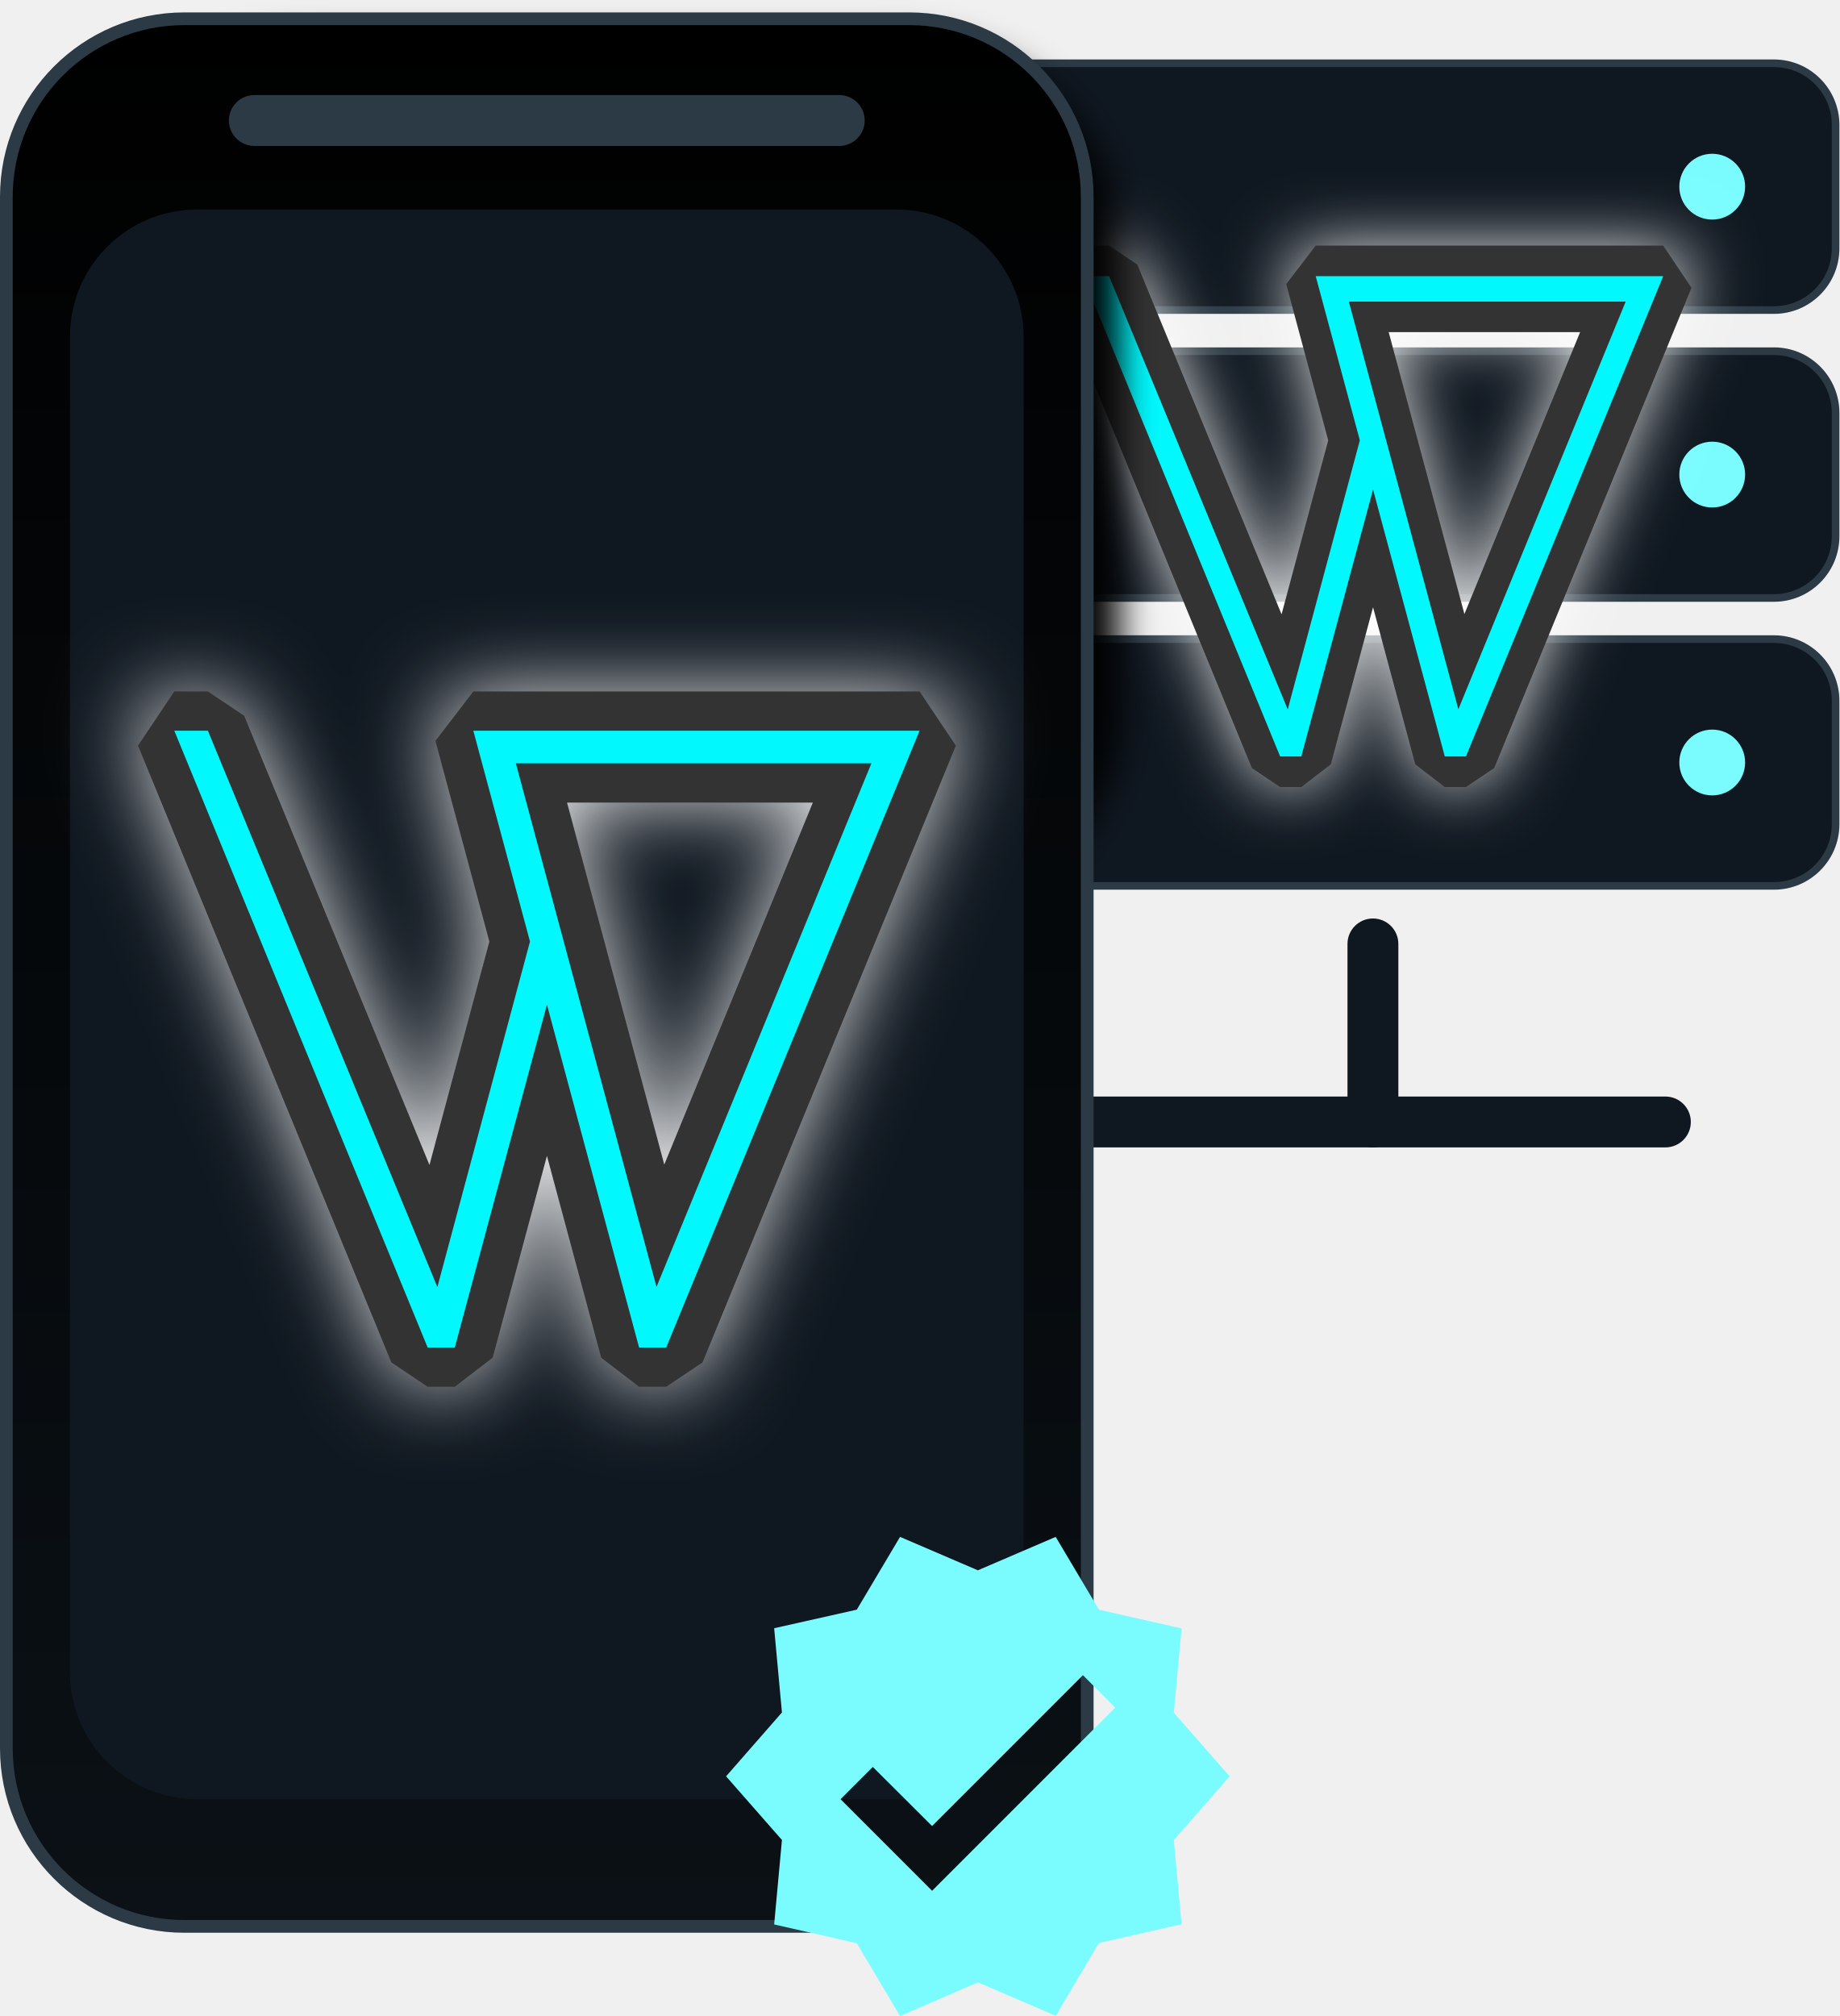
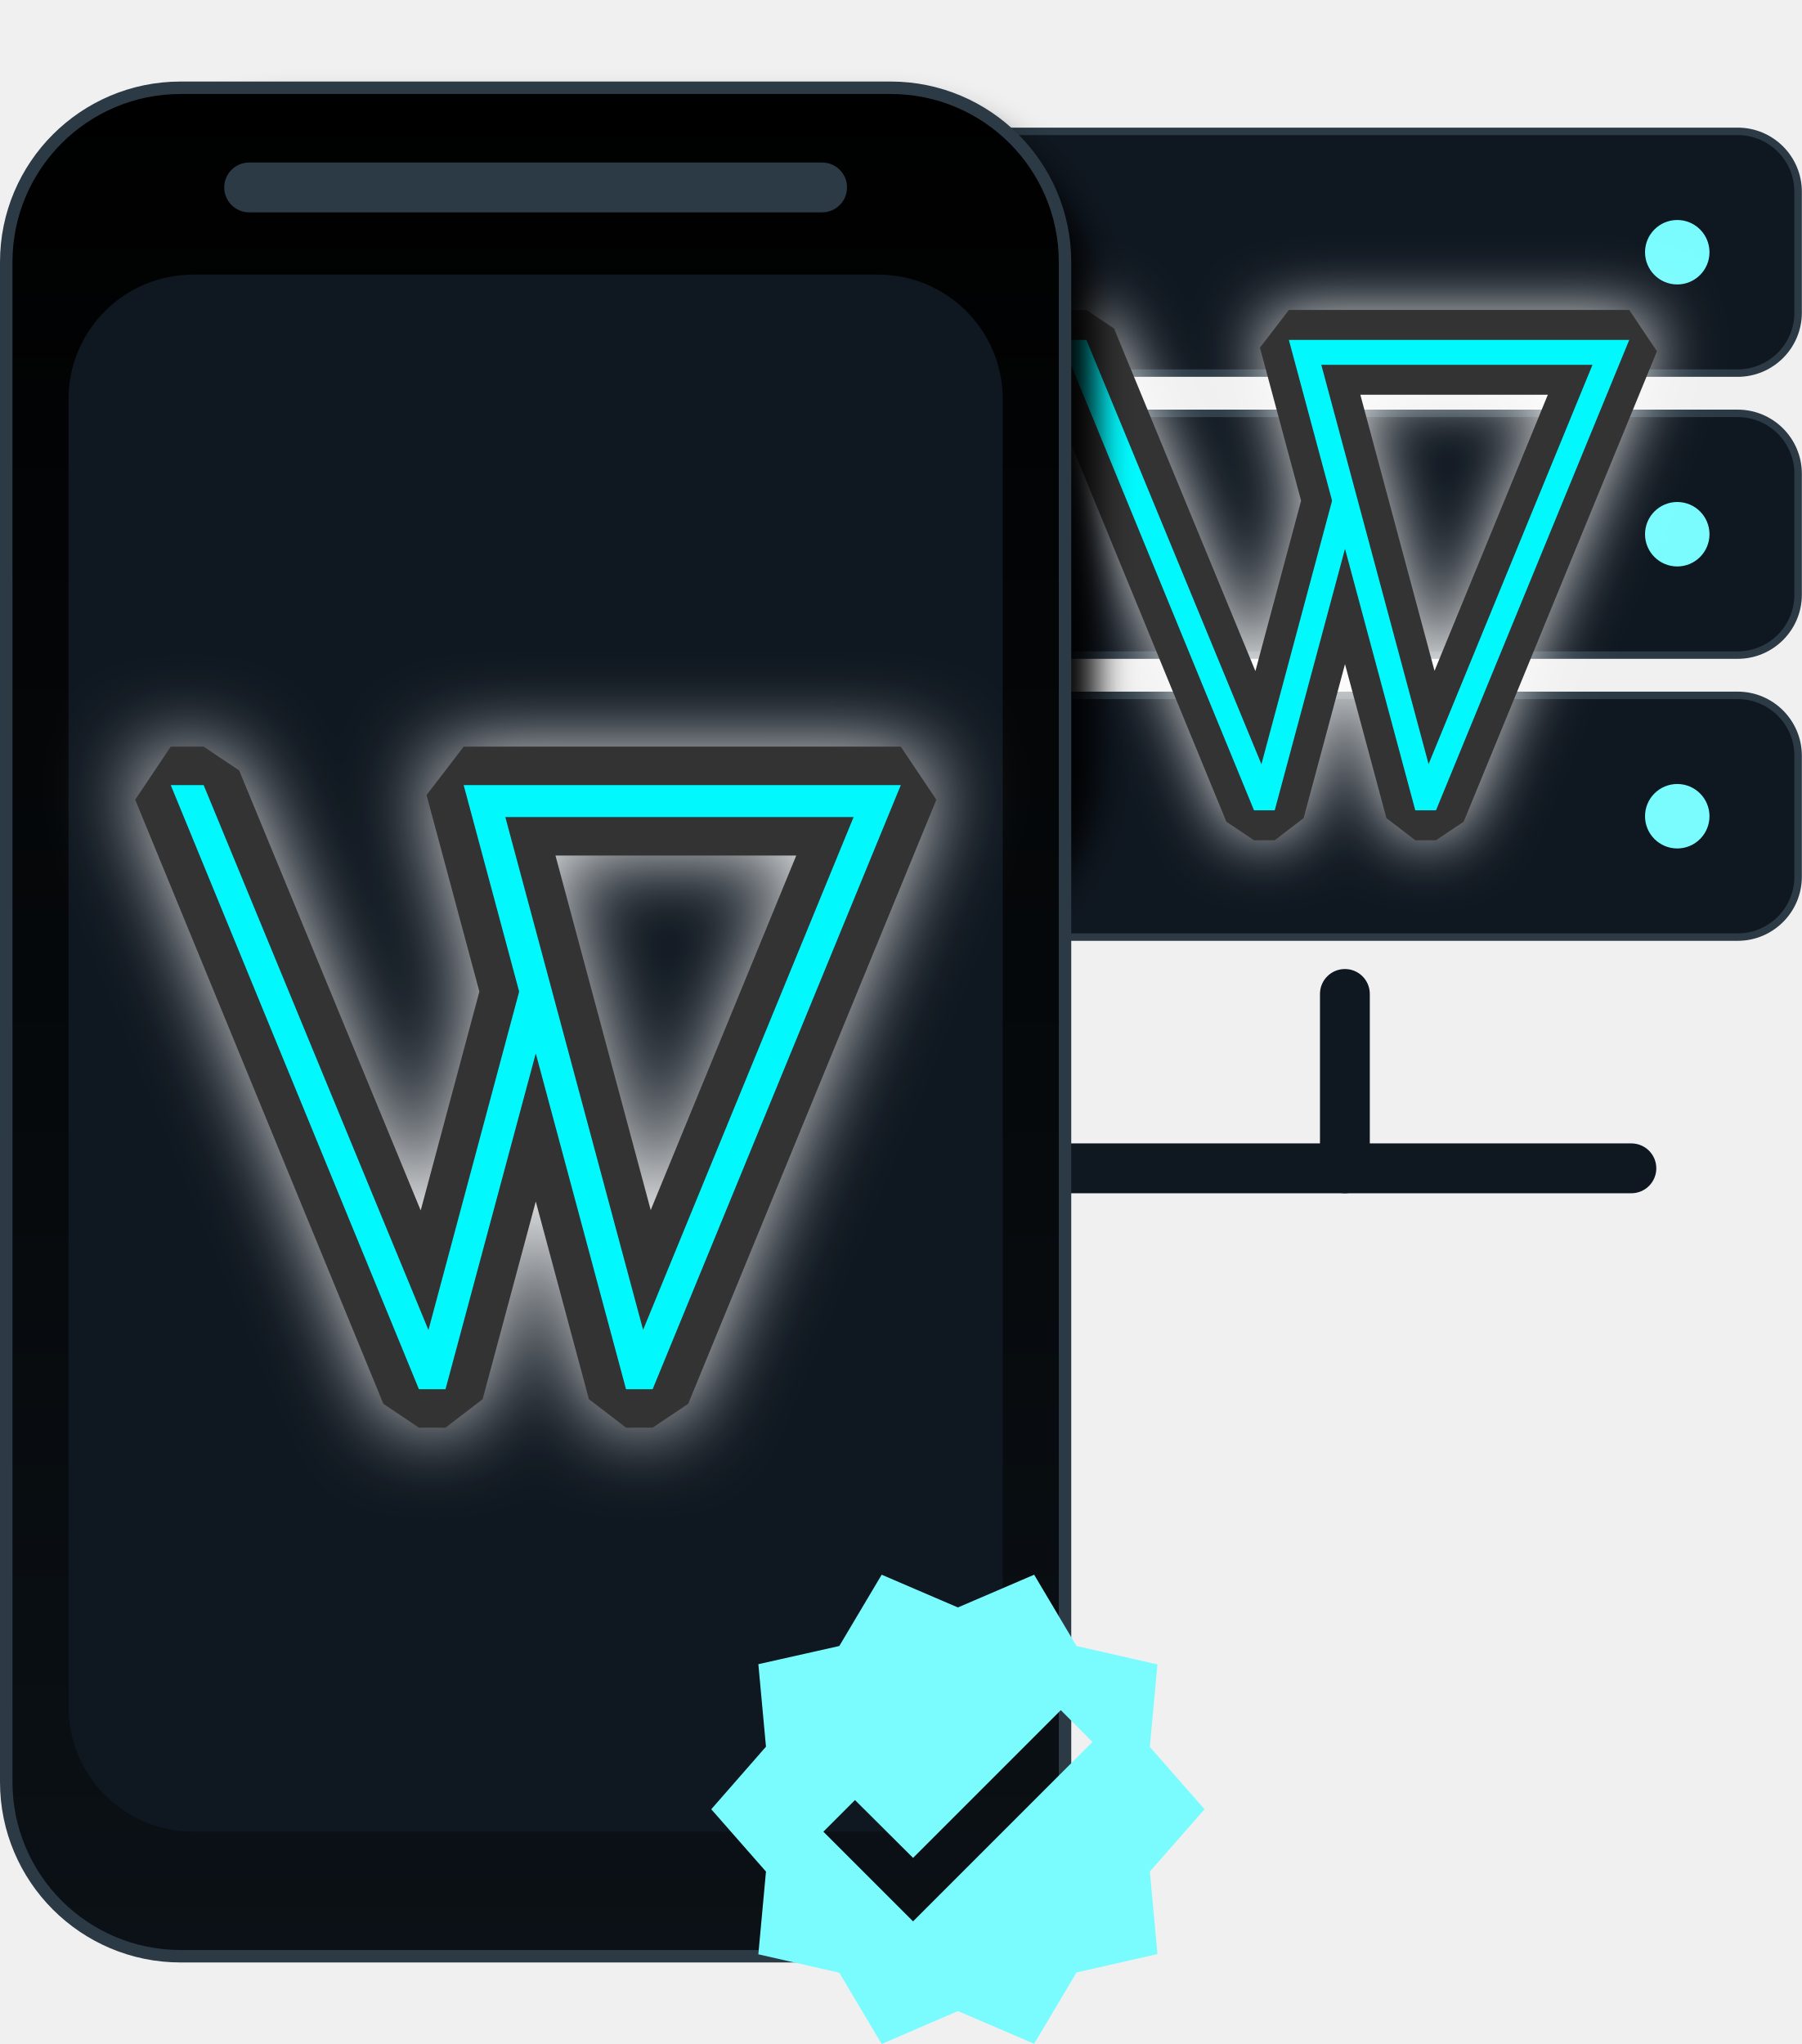
- <svg xmlns="http://www.w3.org/2000/svg" xmlns:xlink="http://www.w3.org/1999/xlink" viewBox="0 0 289.303 317.043" role="img" aria-label="Warden Supreme hero" version="1.1" id="svg22" width="289.303" height="317.043" xml:space="preserve">
+ <svg xmlns="http://www.w3.org/2000/svg" xmlns:xlink="http://www.w3.org/1999/xlink" viewBox="0 0 289.303 328.184" role="img" aria-label="Warden Supreme hero" version="1.1" id="svg22" width="289.303" height="328.184" xml:space="preserve">
  <defs id="defs10">
    <linearGradient id="linearGradient26" x1="0" y1="0" x2="1" y2="1">
      <stop offset="0" stop-color="#3bc6ff" id="stop25" style="stop-color:#ffffff;stop-opacity:1;" />
      <stop offset="1" stop-color="#5f7bff" id="stop26" style="stop-color:#ffffff;stop-opacity:1;" />
    </linearGradient>
    <linearGradient id="bgGlow" x1="190.482" y1="58.787" x2="507.093" y2="520.615" gradientTransform="matrix(1.183216,0,0,0.8451542,-225.3819,-49.68413)" gradientUnits="userSpaceOnUse">
      <stop offset="0" stop-color="#00a9d9" stop-opacity="0.25" id="stop1" />
      <stop offset="1" stop-color="#5b2dff" stop-opacity="0.15" id="stop2" />
    </linearGradient>
    <linearGradient id="cardBlue" x1="56.191" y1="172.541" x2="242.956" y2="359.305" gradientTransform="matrix(1.236851,0,0,0.8085046,35.61812,70.60003)" gradientUnits="userSpaceOnUse">
      <stop offset="0" stop-color="#0c4a64" id="stop3" />
      <stop offset="1" stop-color="#0a2432" id="stop4" />
    </linearGradient>
    <linearGradient id="cardPurple" x1="0" y1="0" x2="1" y2="1">
      <stop offset="0" stop-color="#3a2b6a" id="stop5" />
      <stop offset="1" stop-color="#1a1238" id="stop6" />
    </linearGradient>
    <linearGradient id="phone" x1="329.943" y1="67.166" x2="329.943" y2="295.078" gradientTransform="matrix(0.7546764,0,0,1.325071,-249,-89)" gradientUnits="userSpaceOnUse">
      <stop offset="0" stop-color="#18222a" id="stop7" style="stop-color:#000000;stop-opacity:1;" />
      <stop offset="1" stop-color="#0b1116" id="stop8" />
    </linearGradient>
    <linearGradient id="shield" x1="0" y1="0" x2="1" y2="1">
      <stop offset="0" stop-color="#3bc6ff" id="stop9" />
      <stop offset="1" stop-color="#5f7bff" id="stop10" />
    </linearGradient>
-     <linearGradient xlink:href="#phone" id="linearGradient41" gradientUnits="userSpaceOnUse" gradientTransform="matrix(0.7546764,0,0,1.325071,-249,-87.04886)" x1="329.943" y1="67.166" x2="329.943" y2="295.078" />
+     <linearGradient xlink:href="#phone" id="linearGradient41" gradientUnits="userSpaceOnUse" gradientTransform="matrix(0.7546764,0,0,1.325071,-249,-75.90801)" x1="329.943" y1="67.166" x2="329.943" y2="295.078" />
    <filter style="color-interpolation-filters:sRGB" id="filter81" x="-0.207" y="-0.26" width="1.415" height="1.52">
      <feGaussianBlur stdDeviation="0.218" id="feGaussianBlur81" />
    </filter>
    <filter style="color-interpolation-filters:sRGB" id="filter47" x="-0.185" y="-0.223" width="1.369" height="1.446">
      <feGaussianBlur stdDeviation="0.281" id="feGaussianBlur47" />
    </filter>
    <filter style="color-interpolation-filters:sRGB" id="filter18" x="-0.078" y="-0.094" width="1.157" height="1.188">
      <feGaussianBlur stdDeviation="2.896" id="feGaussianBlur18" />
    </filter>
-     <linearGradient xlink:href="#phone" id="linearGradient18" gradientUnits="userSpaceOnUse" gradientTransform="matrix(0.7546764,0,0,1.325071,-249,-87.04886)" x1="328.088" y1="67.166" x2="329.943" y2="295.078" />
+     <linearGradient xlink:href="#phone" id="linearGradient18" gradientUnits="userSpaceOnUse" gradientTransform="matrix(0.7546764,0,0,1.325071,-249,-75.90801)" x1="328.088" y1="67.166" x2="329.943" y2="295.078" />
  </defs>
-   <g id="g18" transform="translate(-28,-30.04886)">
+   <g id="g18" transform="translate(-28,-18.90801)">
    <g id="policy-server" transform="matrix(-3.234152,0,0,3.234152,817.9968,-154.0491)" style="stroke-width:0.371;stroke-dasharray:none">
      <rect x="155" y="60" width="45" height="12" rx="3" fill="#0f1720" stroke="#2b3a45" stroke-width="1.5" id="rect-policy-1" style="stroke-width:0.371;stroke-dasharray:none" />
      <rect x="155" y="74" width="45" height="12" rx="3" fill="#0f1720" stroke="#2b3a45" stroke-width="1.5" id="rect-policy-2" style="stroke-width:0.371;stroke-dasharray:none" />
      <rect x="155" y="88" width="45" height="12" rx="3" fill="#0f1720" stroke="#2b3a45" stroke-width="1.5" id="rect-policy-3" style="stroke-width:0.371;stroke-dasharray:none" />
      <circle cx="161" cy="66" r="1.6" fill="#7afcfe" id="circle-policy-1" style="stroke-width:0.371;stroke-dasharray:none" />
      <circle cx="161" cy="80" r="1.6" fill="#7afcfe" id="circle-policy-2" style="stroke-width:0.371;stroke-dasharray:none" />
      <circle cx="161" cy="94" r="1.6" fill="#7afcfe" id="circle-policy-3" style="stroke-width:0.371;stroke-dasharray:none" />
    </g>
    <g id="g16" transform="translate(13.41548,9.493374)">
      <rect x="180.519" y="193" width="100" height="8" rx="4" fill="#2b3a45" id="rect15" style="fill:#0f1720;fill-opacity:1" />
      <rect x="-201" y="226.519" width="36" height="8" rx="4" fill="#2b3a45" id="rect16" transform="rotate(-90)" style="fill:#0f1720;fill-opacity:1" />
    </g>
    <g id="g11" transform="matrix(0.7787066,0,0,0.7787066,160.3017,-14.48556)">
      <g id="g6" transform="matrix(24.6878,0,0,24.6878,-4409.605,-71.92435)" style="fill:#ffffff;fill-opacity:1;stroke:#ffffff;stroke-width:0.405;stroke-dasharray:none;stroke-opacity:1;filter:url(#filter47)">
        <g id="g3" style="mix-blend-mode:normal;fill:#ffffff;fill-opacity:1;stroke:#ffffff;stroke-width:0.405;stroke-linecap:butt;stroke-linejoin:bevel;stroke-dasharray:none;stroke-opacity:1;filter:url(#filter81)" />
        <g id="g4" style="fill:#ffffff;fill-opacity:1;stroke:#ffffff;stroke-width:0.405;stroke-linecap:butt;stroke-linejoin:bevel;stroke-dasharray:none;stroke-opacity:1">
          <path style="font-size:5.644px;font-family:'Major Mono Display';-inkscape-font-specification:'Major Mono Display';letter-spacing:0px;fill:#ffffff;fill-opacity:1;stroke:#ffffff;stroke-width:0.405;stroke-linecap:butt;stroke-linejoin:bevel;stroke-dasharray:none;stroke-opacity:1" d="m 182.858,8.832 -0.361,-1.343 h 2.843 l -1.614,3.929 h -0.173 l -0.587,-2.184 -0.587,2.184 h -0.173 l -1.614,-3.929 h 0.214 l 1.462,3.544 z m 2.175,-1.135 h -2.265 l 0.305,1.135 0.591,2.2 z" id="path3" aria-label="WARden&#10;" />
        </g>
        <g id="g5" style="fill:#ffffff;fill-opacity:1;stroke:#ffffff;stroke-width:0.405;stroke-dasharray:none;stroke-opacity:1">
          <path style="font-size:5.644px;font-family:'Major Mono Display';-inkscape-font-specification:'Major Mono Display';letter-spacing:0px;fill:#ffffff;fill-opacity:1;stroke:#ffffff;stroke-width:0.405;stroke-linecap:round;stroke-linejoin:round;stroke-dasharray:none;stroke-opacity:1" d="m 182.858,8.832 -0.361,-1.343 h 2.843 l -1.614,3.929 h -0.173 l -0.587,-2.184 -0.587,2.184 h -0.173 l -1.614,-3.929 h 0.214 l 1.462,3.544 z m 2.175,-1.135 h -2.265 l 0.305,1.135 0.591,2.2 z" id="path4" aria-label="WARden&#10;" />
        </g>
      </g>
      <g id="g10" transform="matrix(24.6878,0,0,24.6878,-4409.605,-71.92435)">
        <g id="g7" style="mix-blend-mode:normal;fill:#cccccc;fill-opacity:1;stroke:#cccccc;stroke-width:1;stroke-linecap:butt;stroke-linejoin:bevel;stroke-dasharray:none;stroke-opacity:1;filter:url(#filter81)" />
        <g id="g8" style="stroke:#333333;stroke-width:0.5;stroke-linecap:butt;stroke-linejoin:bevel;stroke-dasharray:none;stroke-opacity:1">
          <path style="font-size:5.644px;font-family:'Major Mono Display';-inkscape-font-specification:'Major Mono Display';letter-spacing:0px;fill:#01f9fe;fill-opacity:1;stroke:#333333;stroke-width:0.5;stroke-linecap:butt;stroke-linejoin:bevel;stroke-dasharray:none;stroke-opacity:1" d="m 182.858,8.832 -0.361,-1.343 h 2.843 l -1.614,3.929 h -0.173 l -0.587,-2.184 -0.587,2.184 h -0.173 l -1.614,-3.929 h 0.214 l 1.462,3.544 z m 2.175,-1.135 h -2.265 l 0.305,1.135 0.591,2.2 z" id="path7" aria-label="WARden&#10;" />
        </g>
        <g id="g9">
          <path style="font-size:5.644px;font-family:'Major Mono Display';-inkscape-font-specification:'Major Mono Display';letter-spacing:0px;fill:#01f9fe;fill-opacity:1;stroke-width:4;stroke-linecap:round;stroke-linejoin:round" d="m 182.858,8.832 -0.361,-1.343 h 2.843 l -1.614,3.929 h -0.173 l -0.587,-2.184 -0.587,2.184 h -0.173 l -1.614,-3.929 h 0.214 l 1.462,3.544 z m 2.175,-1.135 h -2.265 l 0.305,1.135 0.591,2.2 z" id="path8" aria-label="WARden&#10;" />
        </g>
      </g>
    </g>
  </g>
-   <rect x="18.6" y="11.951" width="152.4" height="127.366" rx="28" fill="url(#phone)" stroke="#2b3a45" stroke-width="2" id="rect18" style="fill:url(#linearGradient18);stroke:#000000;stroke-width:10;stroke-dasharray:none;stroke-opacity:1;filter:url(#filter18)" />
-   <rect x="1" y="2.951" width="170" height="300" rx="28" fill="url(#phone)" stroke="#2b3a45" stroke-width="2" id="rect19" style="fill:url(#linearGradient41)" />
-   <rect x="36" y="14.951" width="100" height="8" rx="4" fill="#2b3a45" id="rect20" />
-   <rect x="11" y="32.951" width="150" height="250" rx="20" fill="#0f1720" id="rect21" />
-   <g transform="matrix(3.6,0,0,3.6,110.6,236.1511)" fill="#9fe6ff" id="g22">
+   <rect x="18.6" y="23.092" width="152.4" height="127.366" rx="28" fill="url(#phone)" stroke="#2b3a45" stroke-width="2" id="rect18" style="fill:url(#linearGradient18);stroke:#000000;stroke-width:10;stroke-dasharray:none;stroke-opacity:1;filter:url(#filter18)" />
+   <rect x="1" y="14.092" width="170" height="300" rx="28" fill="url(#phone)" stroke="#2b3a45" stroke-width="2" id="rect19" style="fill:url(#linearGradient41)" />
+   <rect x="36" y="26.092" width="100" height="8" rx="4" fill="#2b3a45" id="rect20" />
+   <rect x="11" y="44.092" width="150" height="250" rx="20" fill="#0f1720" id="rect21" />
+   <g transform="matrix(3.6,0,0,3.6,110.6,247.292)" fill="#9fe6ff" id="g22">
    <path d="M 23,12 20.56,9.22 20.9,5.54 17.29,4.72 15.4,1.54 12,3 8.6,1.54 6.71,4.72 3.1,5.53 3.44,9.21 1,12 3.44,14.78 3.1,18.47 6.71,19.29 8.6,22.47 12,21 l 3.4,1.46 1.89,-3.18 3.61,-0.82 -0.34,-3.68 z M 10,17 6,13 7.41,11.59 10,14.17 16.59,7.58 18,9 Z" id="path22" style="fill:#7afcfe;fill-opacity:1" />
  </g>
-   <g id="g2" transform="translate(-21.4,1.951139)">
+   <g id="g2" transform="translate(-21.4,13.09199)">
    <g id="g47" transform="matrix(24.6878,0,0,24.6878,-4409.605,-71.92435)" style="fill:#ffffff;fill-opacity:1;stroke:#ffffff;stroke-width:0.405;stroke-dasharray:none;stroke-opacity:1;filter:url(#filter47)">
      <g id="g44" style="mix-blend-mode:normal;fill:#ffffff;fill-opacity:1;stroke:#ffffff;stroke-width:0.405;stroke-linecap:butt;stroke-linejoin:bevel;stroke-dasharray:none;stroke-opacity:1;filter:url(#filter81)" />
      <g id="g45" style="fill:#ffffff;fill-opacity:1;stroke:#ffffff;stroke-width:0.405;stroke-linecap:butt;stroke-linejoin:bevel;stroke-dasharray:none;stroke-opacity:1">
        <path style="font-size:5.644px;font-family:'Major Mono Display';-inkscape-font-specification:'Major Mono Display';letter-spacing:0px;fill:#ffffff;fill-opacity:1;stroke:#ffffff;stroke-width:0.405;stroke-linecap:butt;stroke-linejoin:bevel;stroke-dasharray:none;stroke-opacity:1" d="m 182.858,8.832 -0.361,-1.343 h 2.843 l -1.614,3.929 h -0.173 l -0.587,-2.184 -0.587,2.184 h -0.173 l -1.614,-3.929 h 0.214 l 1.462,3.544 z m 2.175,-1.135 h -2.265 l 0.305,1.135 0.591,2.2 z" id="path44" aria-label="WARden&#10;" />
      </g>
      <g id="g46" style="fill:#ffffff;fill-opacity:1;stroke:#ffffff;stroke-width:0.405;stroke-dasharray:none;stroke-opacity:1">
        <path style="font-size:5.644px;font-family:'Major Mono Display';-inkscape-font-specification:'Major Mono Display';letter-spacing:0px;fill:#ffffff;fill-opacity:1;stroke:#ffffff;stroke-width:0.405;stroke-linecap:round;stroke-linejoin:round;stroke-dasharray:none;stroke-opacity:1" d="m 182.858,8.832 -0.361,-1.343 h 2.843 l -1.614,3.929 h -0.173 l -0.587,-2.184 -0.587,2.184 h -0.173 l -1.614,-3.929 h 0.214 l 1.462,3.544 z m 2.175,-1.135 h -2.265 l 0.305,1.135 0.591,2.2 z" id="path45" aria-label="WARden&#10;" />
      </g>
    </g>
    <g id="g1" transform="matrix(24.6878,0,0,24.6878,-4409.605,-71.92435)">
      <g id="g81" style="mix-blend-mode:normal;fill:#cccccc;fill-opacity:1;stroke:#cccccc;stroke-width:1;stroke-linecap:butt;stroke-linejoin:bevel;stroke-dasharray:none;stroke-opacity:1;filter:url(#filter81)" />
      <g id="g78" style="stroke:#333333;stroke-width:0.5;stroke-linecap:butt;stroke-linejoin:bevel;stroke-dasharray:none;stroke-opacity:1">
        <path style="font-size:5.644px;font-family:'Major Mono Display';-inkscape-font-specification:'Major Mono Display';letter-spacing:0px;fill:#01f9fe;fill-opacity:1;stroke:#333333;stroke-width:0.5;stroke-linecap:butt;stroke-linejoin:bevel;stroke-dasharray:none;stroke-opacity:1" d="m 182.858,8.832 -0.361,-1.343 h 2.843 l -1.614,3.929 h -0.173 l -0.587,-2.184 -0.587,2.184 h -0.173 l -1.614,-3.929 h 0.214 l 1.462,3.544 z m 2.175,-1.135 h -2.265 l 0.305,1.135 0.591,2.2 z" id="path76" aria-label="WARden&#10;" />
      </g>
      <g id="g76">
        <path style="font-size:5.644px;font-family:'Major Mono Display';-inkscape-font-specification:'Major Mono Display';letter-spacing:0px;fill:#01f9fe;fill-opacity:1;stroke-width:4;stroke-linecap:round;stroke-linejoin:round" d="m 182.858,8.832 -0.361,-1.343 h 2.843 l -1.614,3.929 h -0.173 l -0.587,-2.184 -0.587,2.184 h -0.173 l -1.614,-3.929 h 0.214 l 1.462,3.544 z m 2.175,-1.135 h -2.265 l 0.305,1.135 0.591,2.2 z" id="path69" aria-label="WARden&#10;" />
      </g>
    </g>
  </g>
</svg>
